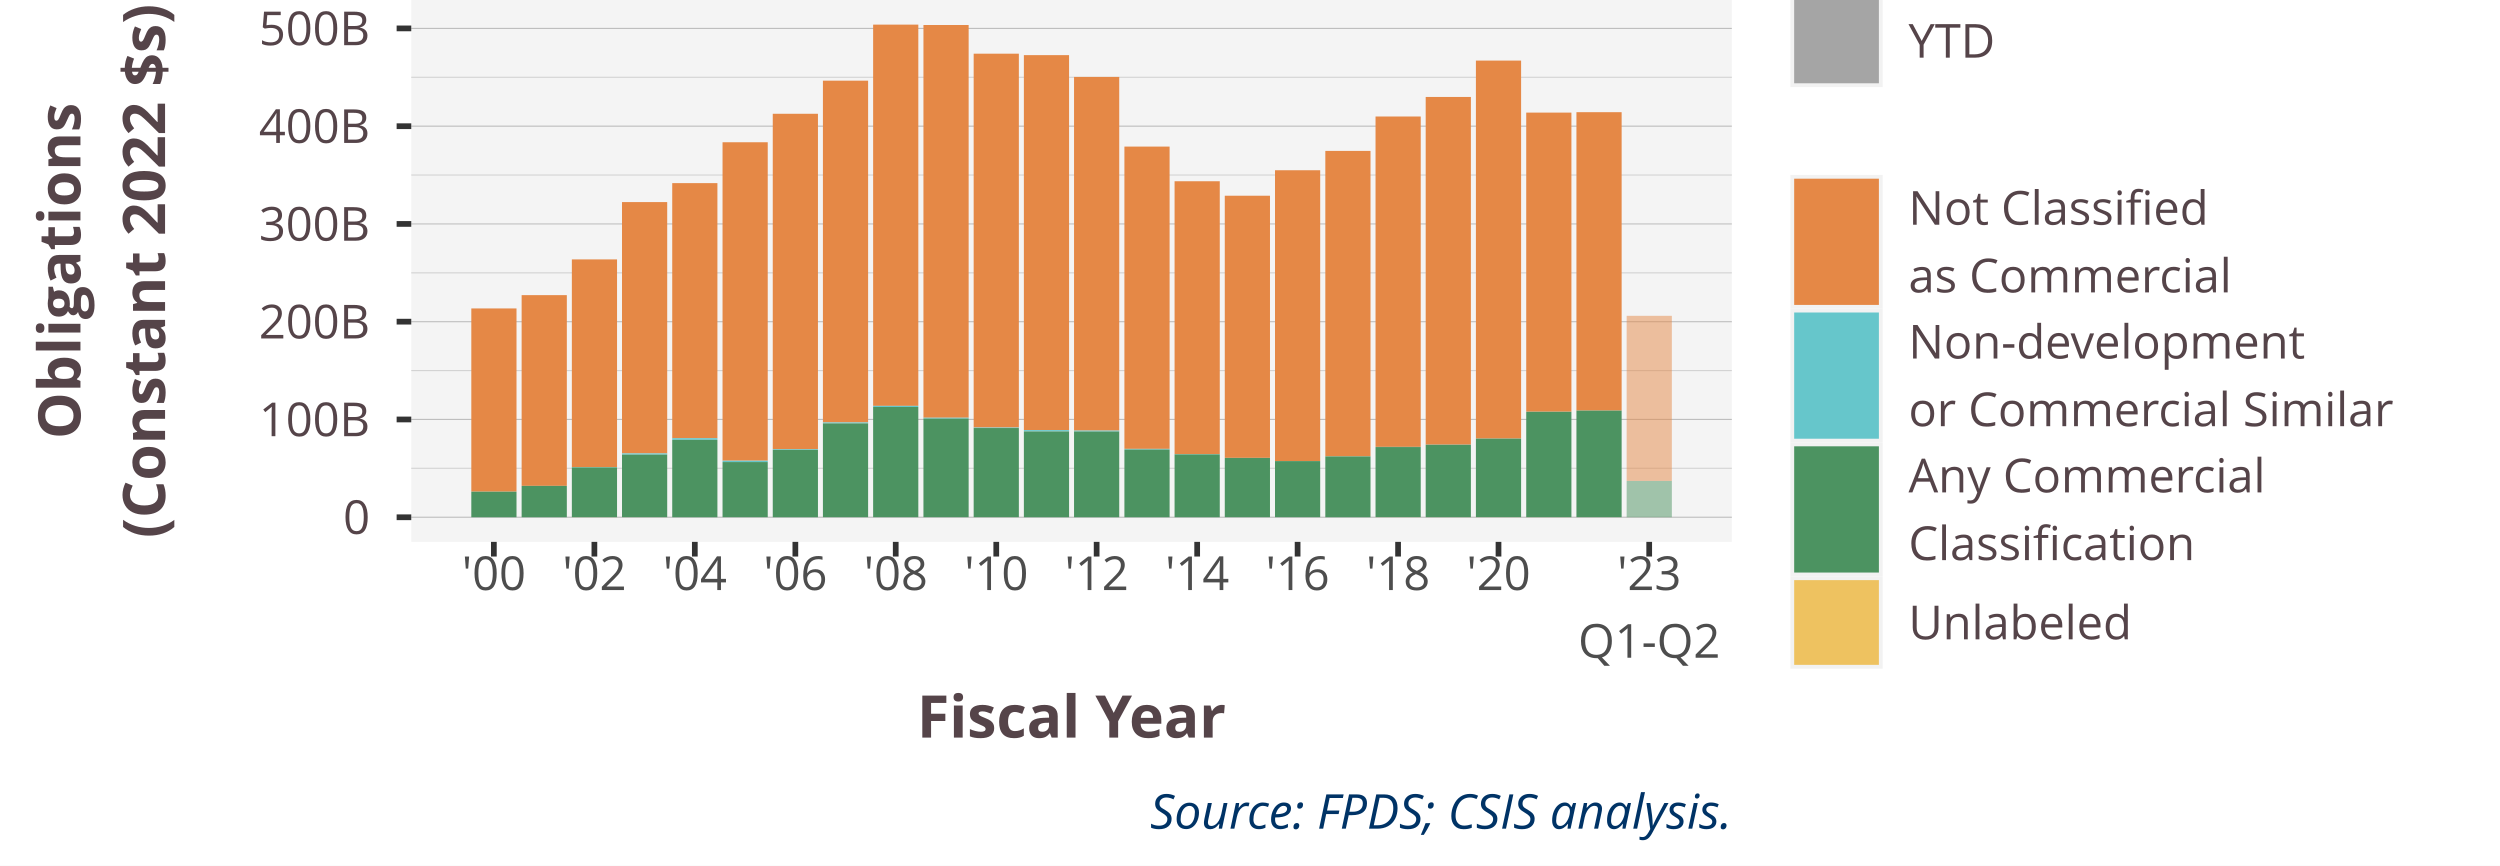
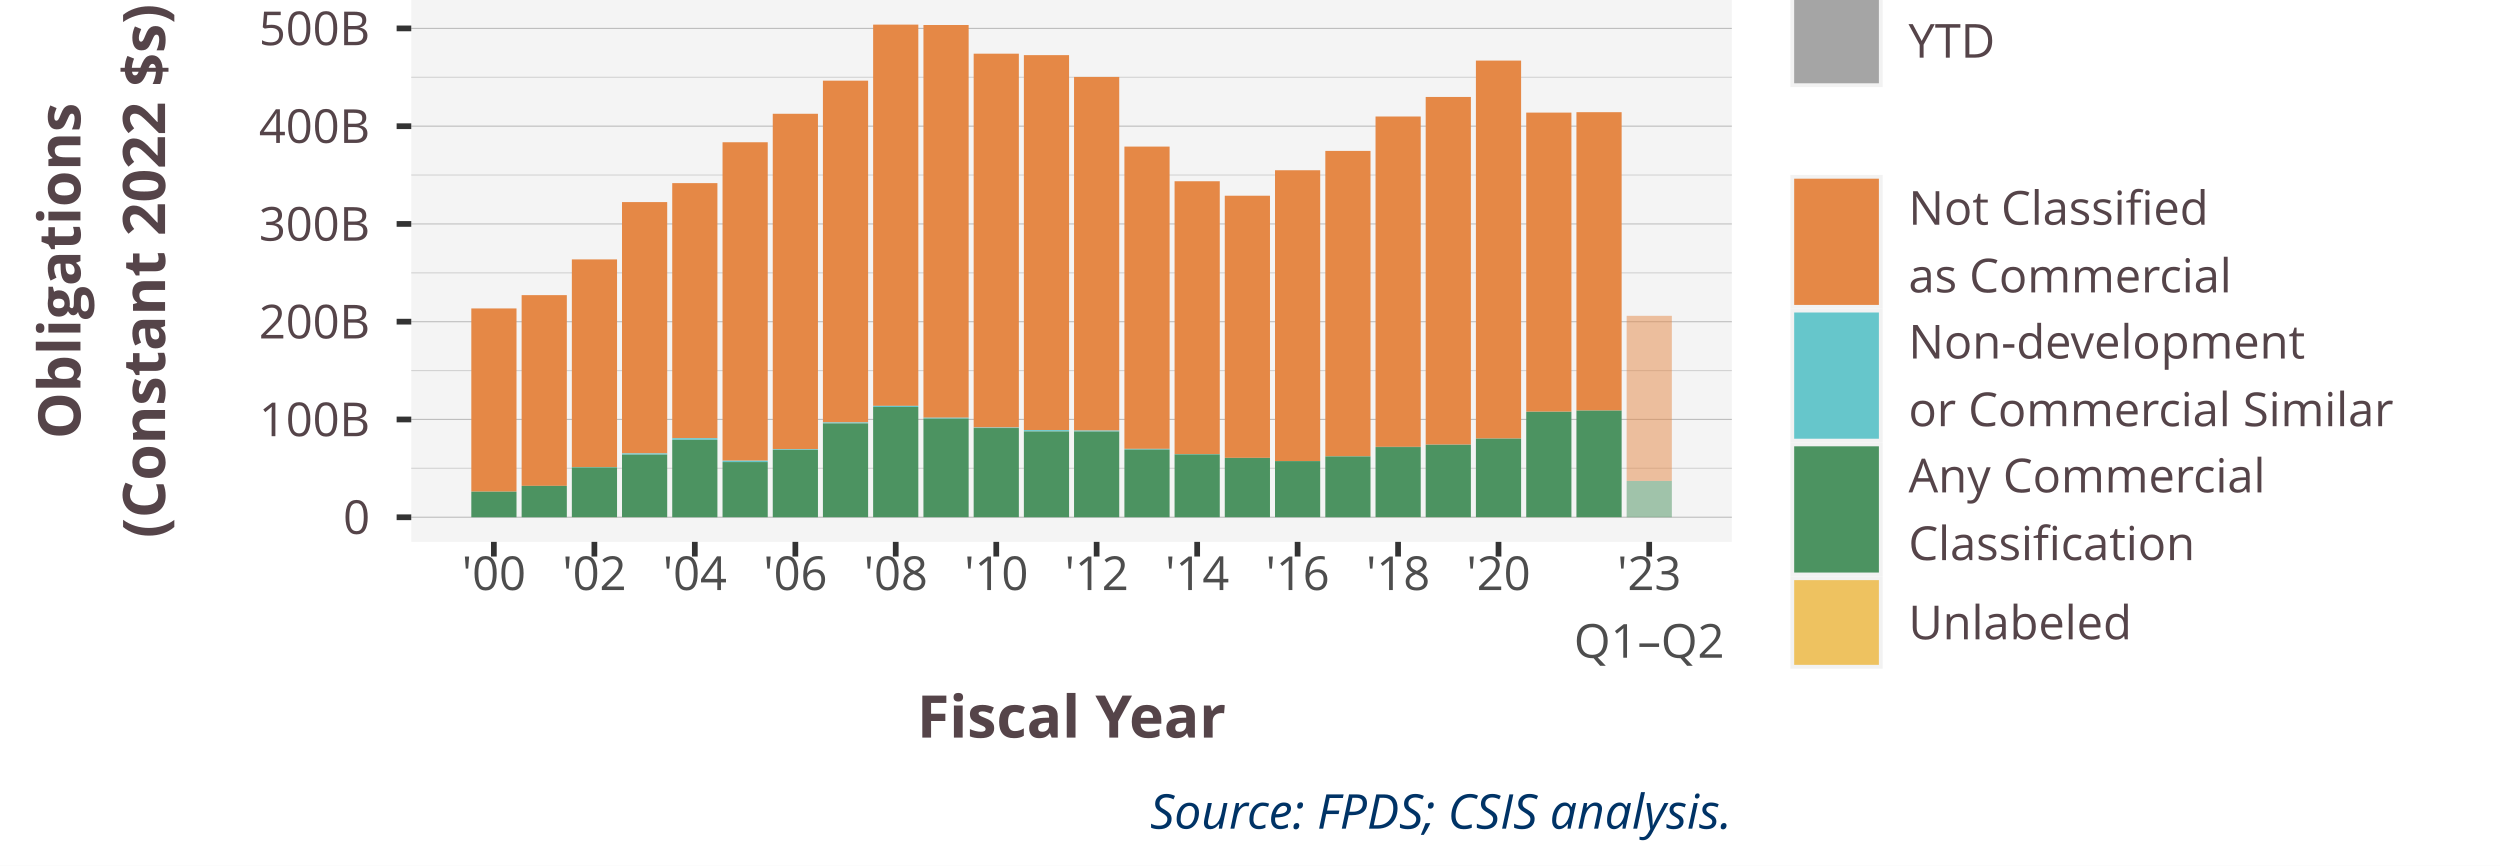
<svg xmlns="http://www.w3.org/2000/svg" class="svglite" width="468.00pt" height="162.00pt" viewBox="0 0 468.00 162.00">
  <defs>
    <style type="text/css">
    .svglite line, .svglite polyline, .svglite polygon, .svglite path, .svglite rect, .svglite circle {
      fill: none;
      stroke: #000000;
      stroke-linecap: round;
      stroke-linejoin: round;
      stroke-miterlimit: 10.00;
    }
    .svglite text {
      white-space: pre;
    }
  </style>
  </defs>
  <rect width="100%" height="100%" style="stroke: none; fill: #FFFFFF;" />
  <defs>
    <clipPath id="cpMC4wMHw0NjguMDB8MC4wMHwxNjIuMDA=">
      <rect x="0.00" y="0.00" width="468.00" height="162.00" />
    </clipPath>
  </defs>
  <g clip-path="url(#cpMC4wMHw0NjguMDB8MC4wMHwxNjIuMDA=)">
    <rect x="-0" y="0.00" width="468.00" height="162.00" style="stroke-width: 1.07; stroke: #FFFFFF; fill: #FFFFFF;" />
  </g>
  <defs>
    <clipPath id="cpNzYuOTl8MzI0LjIwfDAuMDB8MTAxLjQ0">
      <rect x="76.99" y="0.00" width="247.21" height="101.44" />
    </clipPath>
  </defs>
  <g clip-path="url(#cpNzYuOTl8MzI0LjIwfDAuMDB8MTAxLjQ0)">
    <rect x="76.99" y="-0" width="247.21" height="101.44" style="stroke-width: 1.07; stroke: none; fill: #F4F4F4;" />
    <polyline points="76.99,87.67 324.20,87.67 " style="stroke-width: 0.21; stroke: #D3D3D3; stroke-linecap: butt;" />
    <polyline points="76.99,69.37 324.20,69.37 " style="stroke-width: 0.21; stroke: #D3D3D3; stroke-linecap: butt;" />
    <polyline points="76.99,51.07 324.20,51.07 " style="stroke-width: 0.21; stroke: #D3D3D3; stroke-linecap: butt;" />
    <polyline points="76.99,32.77 324.20,32.77 " style="stroke-width: 0.21; stroke: #D3D3D3; stroke-linecap: butt;" />
    <polyline points="76.99,14.47 324.20,14.47 " style="stroke-width: 0.21; stroke: #D3D3D3; stroke-linecap: butt;" />
    <polyline points="76.99,96.83 324.20,96.83 " style="stroke-width: 0.21; stroke: #BEBEBE; stroke-linecap: butt;" />
    <polyline points="76.99,78.52 324.20,78.52 " style="stroke-width: 0.21; stroke: #BEBEBE; stroke-linecap: butt;" />
    <polyline points="76.99,60.22 324.20,60.22 " style="stroke-width: 0.21; stroke: #BEBEBE; stroke-linecap: butt;" />
    <polyline points="76.99,41.92 324.20,41.92 " style="stroke-width: 0.21; stroke: #BEBEBE; stroke-linecap: butt;" />
    <polyline points="76.99,23.62 324.20,23.62 " style="stroke-width: 0.21; stroke: #BEBEBE; stroke-linecap: butt;" />
    <polyline points="76.99,5.32 324.20,5.32 " style="stroke-width: 0.21; stroke: #BEBEBE; stroke-linecap: butt;" />
    <rect x="88.23" y="57.74" width="8.46" height="34.30" style="stroke-width: 1.07; stroke: none; stroke-linecap: butt; stroke-linejoin: miter; fill: #E58846;" />
    <rect x="97.65" y="55.25" width="8.46" height="35.70" style="stroke-width: 1.07; stroke: none; stroke-linecap: butt; stroke-linejoin: miter; fill: #E58846;" />
    <rect x="107.05" y="48.56" width="8.46" height="38.87" style="stroke-width: 1.07; stroke: none; stroke-linecap: butt; stroke-linejoin: miter; fill: #E58846;" />
    <rect x="116.44" y="37.83" width="8.46" height="47.05" style="stroke-width: 1.07; stroke: none; stroke-linecap: butt; stroke-linejoin: miter; fill: #E58846;" />
    <rect x="125.84" y="34.28" width="8.46" height="47.76" style="stroke-width: 1.07; stroke: none; stroke-linecap: butt; stroke-linejoin: miter; fill: #E58846;" />
    <rect x="135.26" y="26.63" width="8.46" height="59.61" style="stroke-width: 1.07; stroke: none; stroke-linecap: butt; stroke-linejoin: miter; fill: #E58846;" />
    <rect x="144.66" y="21.30" width="8.46" height="62.78" style="stroke-width: 1.07; stroke: none; stroke-linecap: butt; stroke-linejoin: miter; fill: #E58846;" />
    <rect x="154.05" y="15.10" width="8.46" height="63.98" style="stroke-width: 1.07; stroke: none; stroke-linecap: butt; stroke-linejoin: miter; fill: #E58846;" />
    <rect x="163.45" y="4.61" width="8.46" height="71.37" style="stroke-width: 1.07; stroke: none; stroke-linecap: butt; stroke-linejoin: miter; fill: #E58846;" />
    <rect x="172.87" y="4.68" width="8.46" height="73.52" style="stroke-width: 1.07; stroke: none; stroke-linecap: butt; stroke-linejoin: miter; fill: #E58846;" />
    <rect x="182.27" y="10.05" width="8.46" height="69.99" style="stroke-width: 1.07; stroke: none; stroke-linecap: butt; stroke-linejoin: miter; fill: #E58846;" />
    <rect x="191.67" y="10.32" width="8.46" height="70.19" style="stroke-width: 1.07; stroke: none; stroke-linecap: butt; stroke-linejoin: miter; fill: #E58846;" />
    <rect x="201.06" y="14.40" width="8.46" height="66.21" style="stroke-width: 1.07; stroke: none; stroke-linecap: butt; stroke-linejoin: miter; fill: #E58846;" />
    <rect x="210.49" y="27.44" width="8.46" height="56.59" style="stroke-width: 1.07; stroke: none; stroke-linecap: butt; stroke-linejoin: miter; fill: #E58846;" />
    <rect x="219.88" y="33.93" width="8.46" height="51.07" style="stroke-width: 1.07; stroke: none; stroke-linecap: butt; stroke-linejoin: miter; fill: #E58846;" />
    <rect x="229.28" y="36.64" width="8.46" height="49.08" style="stroke-width: 1.07; stroke: none; stroke-linecap: butt; stroke-linejoin: miter; fill: #E58846;" />
    <rect x="238.68" y="31.87" width="8.46" height="54.43" style="stroke-width: 1.07; stroke: none; stroke-linecap: butt; stroke-linejoin: miter; fill: #E58846;" />
    <rect x="248.10" y="28.25" width="8.46" height="57.18" style="stroke-width: 1.07; stroke: none; stroke-linecap: butt; stroke-linejoin: miter; fill: #E58846;" />
    <rect x="257.50" y="21.81" width="8.46" height="61.85" style="stroke-width: 1.07; stroke: none; stroke-linecap: butt; stroke-linejoin: miter; fill: #E58846;" />
    <rect x="266.89" y="18.15" width="8.46" height="65.10" style="stroke-width: 1.07; stroke: none; stroke-linecap: butt; stroke-linejoin: miter; fill: #E58846;" />
    <rect x="276.29" y="11.34" width="8.46" height="70.76" style="stroke-width: 1.07; stroke: none; stroke-linecap: butt; stroke-linejoin: miter; fill: #E58846;" />
    <rect x="285.71" y="21.08" width="8.46" height="56.00" style="stroke-width: 1.07; stroke: none; stroke-linecap: butt; stroke-linejoin: miter; fill: #E58846;" />
    <rect x="295.11" y="21.00" width="8.46" height="55.87" style="stroke-width: 1.07; stroke: none; stroke-linecap: butt; stroke-linejoin: miter; fill: #E58846;" />
    <rect x="304.51" y="59.12" width="8.46" height="30.91" style="stroke-width: 1.07; stroke: none; stroke-linecap: butt; stroke-linejoin: miter; fill: #E58846; fill-opacity: 0.50;" />
    <rect x="88.23" y="92.04" width="8.46" height="0.008" style="stroke-width: 1.07; stroke: none; stroke-linecap: butt; stroke-linejoin: miter; fill: #66C6CB;" />
    <rect x="97.65" y="96.83" width="8.46" height="0" style="stroke-width: 1.07; stroke: none; stroke-linecap: butt; stroke-linejoin: miter; fill: #66C6CB;" />
    <rect x="107.05" y="87.43" width="8.46" height="0.066" style="stroke-width: 1.07; stroke: none; stroke-linecap: butt; stroke-linejoin: miter; fill: #66C6CB;" />
    <rect x="116.44" y="84.88" width="8.46" height="0.23" style="stroke-width: 1.07; stroke: none; stroke-linecap: butt; stroke-linejoin: miter; fill: #66C6CB;" />
    <rect x="125.84" y="82.03" width="8.46" height="0.30" style="stroke-width: 1.07; stroke: none; stroke-linecap: butt; stroke-linejoin: miter; fill: #66C6CB;" />
    <rect x="135.26" y="86.25" width="8.46" height="0.25" style="stroke-width: 1.07; stroke: none; stroke-linecap: butt; stroke-linejoin: miter; fill: #66C6CB;" />
    <rect x="144.66" y="84.08" width="8.46" height="0.13" style="stroke-width: 1.07; stroke: none; stroke-linecap: butt; stroke-linejoin: miter; fill: #66C6CB;" />
    <rect x="154.05" y="79.08" width="8.46" height="0.18" style="stroke-width: 1.07; stroke: none; stroke-linecap: butt; stroke-linejoin: miter; fill: #66C6CB;" />
    <rect x="163.45" y="75.98" width="8.46" height="0.21" style="stroke-width: 1.07; stroke: none; stroke-linecap: butt; stroke-linejoin: miter; fill: #66C6CB;" />
    <rect x="172.87" y="78.20" width="8.46" height="0.16" style="stroke-width: 1.07; stroke: none; stroke-linecap: butt; stroke-linejoin: miter; fill: #66C6CB;" />
    <rect x="182.27" y="80.04" width="8.46" height="0.093" style="stroke-width: 1.07; stroke: none; stroke-linecap: butt; stroke-linejoin: miter; fill: #66C6CB;" />
    <rect x="191.67" y="80.52" width="8.46" height="0.25" style="stroke-width: 1.07; stroke: none; stroke-linecap: butt; stroke-linejoin: miter; fill: #66C6CB;" />
    <rect x="201.06" y="80.61" width="8.46" height="0.17" style="stroke-width: 1.07; stroke: none; stroke-linecap: butt; stroke-linejoin: miter; fill: #66C6CB;" />
    <rect x="210.49" y="84.03" width="8.46" height="0.13" style="stroke-width: 1.07; stroke: none; stroke-linecap: butt; stroke-linejoin: miter; fill: #66C6CB;" />
    <rect x="219.88" y="85.00" width="8.46" height="0.062" style="stroke-width: 1.07; stroke: none; stroke-linecap: butt; stroke-linejoin: miter; fill: #66C6CB;" />
    <rect x="229.28" y="85.72" width="8.46" height="0.026" style="stroke-width: 1.07; stroke: none; stroke-linecap: butt; stroke-linejoin: miter; fill: #66C6CB;" />
    <rect x="238.68" y="86.30" width="8.46" height="0.023" style="stroke-width: 1.07; stroke: none; stroke-linecap: butt; stroke-linejoin: miter; fill: #66C6CB;" />
    <rect x="248.10" y="85.43" width="8.46" height="0.009" style="stroke-width: 1.07; stroke: none; stroke-linecap: butt; stroke-linejoin: miter; fill: #66C6CB;" />
    <rect x="257.50" y="83.66" width="8.46" height="0.032" style="stroke-width: 1.07; stroke: none; stroke-linecap: butt; stroke-linejoin: miter; fill: #66C6CB;" />
    <rect x="266.89" y="83.24" width="8.46" height="0.026" style="stroke-width: 1.07; stroke: none; stroke-linecap: butt; stroke-linejoin: miter; fill: #66C6CB;" />
    <rect x="276.29" y="82.11" width="8.46" height="0.006" style="stroke-width: 1.07; stroke: none; stroke-linecap: butt; stroke-linejoin: miter; fill: #66C6CB;" />
    <rect x="285.71" y="77.07" width="8.46" height="0.021" style="stroke-width: 1.07; stroke: none; stroke-linecap: butt; stroke-linejoin: miter; fill: #66C6CB;" />
    <rect x="295.11" y="76.86" width="8.46" height="0.009" style="stroke-width: 1.07; stroke: none; stroke-linecap: butt; stroke-linejoin: miter; fill: #66C6CB;" />
    <rect x="304.51" y="90.03" width="8.46" height="0.005" style="stroke-width: 1.07; stroke: none; stroke-linecap: butt; stroke-linejoin: miter; fill: #66C6CB; fill-opacity: 0.50;" />
    <rect x="88.23" y="92.05" width="8.46" height="4.78" style="stroke-width: 1.07; stroke: none; stroke-linecap: butt; stroke-linejoin: miter; fill: #4C9361;" />
    <rect x="97.65" y="90.96" width="8.46" height="5.87" style="stroke-width: 1.07; stroke: none; stroke-linecap: butt; stroke-linejoin: miter; fill: #4C9361;" />
    <rect x="107.05" y="87.50" width="8.46" height="9.32" style="stroke-width: 1.07; stroke: none; stroke-linecap: butt; stroke-linejoin: miter; fill: #4C9361;" />
    <rect x="116.44" y="85.11" width="8.46" height="11.71" style="stroke-width: 1.07; stroke: none; stroke-linecap: butt; stroke-linejoin: miter; fill: #4C9361;" />
    <rect x="125.84" y="82.34" width="8.46" height="14.49" style="stroke-width: 1.07; stroke: none; stroke-linecap: butt; stroke-linejoin: miter; fill: #4C9361;" />
    <rect x="135.26" y="86.50" width="8.46" height="10.32" style="stroke-width: 1.07; stroke: none; stroke-linecap: butt; stroke-linejoin: miter; fill: #4C9361;" />
    <rect x="144.66" y="84.21" width="8.46" height="12.62" style="stroke-width: 1.07; stroke: none; stroke-linecap: butt; stroke-linejoin: miter; fill: #4C9361;" />
    <rect x="154.05" y="79.26" width="8.46" height="17.56" style="stroke-width: 1.07; stroke: none; stroke-linecap: butt; stroke-linejoin: miter; fill: #4C9361;" />
    <rect x="163.45" y="76.19" width="8.46" height="20.63" style="stroke-width: 1.07; stroke: none; stroke-linecap: butt; stroke-linejoin: miter; fill: #4C9361;" />
    <rect x="172.87" y="78.36" width="8.46" height="18.46" style="stroke-width: 1.07; stroke: none; stroke-linecap: butt; stroke-linejoin: miter; fill: #4C9361;" />
    <rect x="182.27" y="80.13" width="8.46" height="16.69" style="stroke-width: 1.07; stroke: none; stroke-linecap: butt; stroke-linejoin: miter; fill: #4C9361;" />
    <rect x="191.67" y="80.77" width="8.46" height="16.06" style="stroke-width: 1.07; stroke: none; stroke-linecap: butt; stroke-linejoin: miter; fill: #4C9361;" />
    <rect x="201.06" y="80.78" width="8.46" height="16.05" style="stroke-width: 1.07; stroke: none; stroke-linecap: butt; stroke-linejoin: miter; fill: #4C9361;" />
    <rect x="210.49" y="84.16" width="8.46" height="12.67" style="stroke-width: 1.07; stroke: none; stroke-linecap: butt; stroke-linejoin: miter; fill: #4C9361;" />
    <rect x="219.88" y="85.06" width="8.46" height="11.77" style="stroke-width: 1.07; stroke: none; stroke-linecap: butt; stroke-linejoin: miter; fill: #4C9361;" />
    <rect x="229.28" y="85.74" width="8.46" height="11.08" style="stroke-width: 1.07; stroke: none; stroke-linecap: butt; stroke-linejoin: miter; fill: #4C9361;" />
    <rect x="238.68" y="86.32" width="8.46" height="10.50" style="stroke-width: 1.07; stroke: none; stroke-linecap: butt; stroke-linejoin: miter; fill: #4C9361;" />
    <rect x="248.10" y="85.44" width="8.46" height="11.39" style="stroke-width: 1.07; stroke: none; stroke-linecap: butt; stroke-linejoin: miter; fill: #4C9361;" />
    <rect x="257.50" y="83.69" width="8.46" height="13.12" style="stroke-width: 1.07; stroke: none; stroke-linecap: butt; stroke-linejoin: miter; fill: #4C9361;" />
    <rect x="266.89" y="83.27" width="8.46" height="13.55" style="stroke-width: 1.07; stroke: none; stroke-linecap: butt; stroke-linejoin: miter; fill: #4C9361;" />
    <rect x="276.29" y="82.11" width="8.46" height="14.70" style="stroke-width: 1.07; stroke: none; stroke-linecap: butt; stroke-linejoin: miter; fill: #4C9361;" />
    <rect x="285.71" y="77.10" width="8.46" height="19.72" style="stroke-width: 1.07; stroke: none; stroke-linecap: butt; stroke-linejoin: miter; fill: #4C9361;" />
    <rect x="295.11" y="76.87" width="8.46" height="19.95" style="stroke-width: 1.07; stroke: none; stroke-linecap: butt; stroke-linejoin: miter; fill: #4C9361;" />
    <rect x="304.51" y="90.04" width="8.46" height="6.79" style="stroke-width: 1.07; stroke: none; stroke-linecap: butt; stroke-linejoin: miter; fill: #4C9361; fill-opacity: 0.50;" />
    <rect x="88.23" y="96.83" width="8.46" height="0.00" style="stroke-width: 1.07; stroke: none; stroke-linecap: butt; stroke-linejoin: miter; fill: #EEC260;" />
    <rect x="97.65" y="96.82" width="8.46" height="0" style="stroke-width: 1.07; stroke: none; stroke-linecap: butt; stroke-linejoin: miter; fill: #EEC260;" />
    <rect x="107.05" y="96.82" width="8.46" height="0.01" style="stroke-width: 1.07; stroke: none; stroke-linecap: butt; stroke-linejoin: miter; fill: #EEC260;" />
    <rect x="116.44" y="96.82" width="8.46" height="0.003" style="stroke-width: 1.07; stroke: none; stroke-linecap: butt; stroke-linejoin: miter; fill: #EEC260;" />
    <rect x="125.84" y="96.83" width="8.46" height="0" style="stroke-width: 1.07; stroke: none; stroke-linecap: butt; stroke-linejoin: miter; fill: #EEC260;" />
    <rect x="135.26" y="96.82" width="8.46" height="0" style="stroke-width: 1.07; stroke: none; stroke-linecap: butt; stroke-linejoin: miter; fill: #EEC260;" />
    <rect x="144.66" y="96.83" width="8.46" height="0" style="stroke-width: 1.07; stroke: none; stroke-linecap: butt; stroke-linejoin: miter; fill: #EEC260;" />
    <rect x="154.05" y="96.83" width="8.46" height="0" style="stroke-width: 1.07; stroke: none; stroke-linecap: butt; stroke-linejoin: miter; fill: #EEC260;" />
    <rect x="163.45" y="96.83" width="8.46" height="0" style="stroke-width: 1.07; stroke: none; stroke-linecap: butt; stroke-linejoin: miter; fill: #EEC260;" />
    <rect x="172.87" y="96.82" width="8.46" height="0" style="stroke-width: 1.07; stroke: none; stroke-linecap: butt; stroke-linejoin: miter; fill: #EEC260;" />
    <rect x="182.27" y="96.83" width="8.46" height="0.002" style="stroke-width: 1.07; stroke: none; stroke-linecap: butt; stroke-linejoin: miter; fill: #EEC260;" />
    <rect x="191.67" y="96.83" width="8.46" height="0" style="stroke-width: 1.07; stroke: none; stroke-linecap: butt; stroke-linejoin: miter; fill: #EEC260;" />
    <rect x="201.06" y="96.83" width="8.46" height="0" style="stroke-width: 1.07; stroke: none; stroke-linecap: butt; stroke-linejoin: miter; fill: #EEC260;" />
    <rect x="210.49" y="96.83" width="8.46" height="0" style="stroke-width: 1.07; stroke: none; stroke-linecap: butt; stroke-linejoin: miter; fill: #EEC260;" />
    <rect x="219.88" y="96.83" width="8.46" height="0" style="stroke-width: 1.07; stroke: none; stroke-linecap: butt; stroke-linejoin: miter; fill: #EEC260;" />
    <rect x="229.28" y="96.82" width="8.46" height="0" style="stroke-width: 1.07; stroke: none; stroke-linecap: butt; stroke-linejoin: miter; fill: #EEC260;" />
    <rect x="238.68" y="96.82" width="8.46" height="0" style="stroke-width: 1.07; stroke: none; stroke-linecap: butt; stroke-linejoin: miter; fill: #EEC260;" />
    <rect x="248.10" y="96.82" width="8.46" height="0.001" style="stroke-width: 1.07; stroke: none; stroke-linecap: butt; stroke-linejoin: miter; fill: #EEC260;" />
    <rect x="257.50" y="96.81" width="8.46" height="0.012" style="stroke-width: 1.07; stroke: none; stroke-linecap: butt; stroke-linejoin: miter; fill: #EEC260;" />
    <rect x="266.89" y="96.82" width="8.46" height="0.009" style="stroke-width: 1.07; stroke: none; stroke-linecap: butt; stroke-linejoin: miter; fill: #EEC260;" />
    <rect x="276.29" y="96.82" width="8.46" height="0.01" style="stroke-width: 1.07; stroke: none; stroke-linecap: butt; stroke-linejoin: miter; fill: #EEC260;" />
    <rect x="285.71" y="96.81" width="8.46" height="0.011" style="stroke-width: 1.07; stroke: none; stroke-linecap: butt; stroke-linejoin: miter; fill: #EEC260;" />
    <rect x="295.11" y="96.82" width="8.46" height="0.005" style="stroke-width: 1.07; stroke: none; stroke-linecap: butt; stroke-linejoin: miter; fill: #EEC260;" />
    <rect x="304.51" y="96.82" width="8.46" height="0.003" style="stroke-width: 1.07; stroke: none; stroke-linecap: butt; stroke-linejoin: miter; fill: #EEC260; fill-opacity: 0.50;" />
  </g>
  <g clip-path="url(#cpMC4wMHw0NjguMDB8MC4wMHwxNjIuMDA=)">
    <text x="69.27" y="99.96" text-anchor="end" style="font-size: 8.80px;fill: #554449; font-family: &quot;Open Sans&quot;;" textLength="5.03px" lengthAdjust="spacingAndGlyphs">0</text>
    <text x="69.27" y="81.66" text-anchor="end" style="font-size: 8.80px;fill: #554449; font-family: &quot;Open Sans&quot;;" textLength="20.78px" lengthAdjust="spacingAndGlyphs">100B</text>
    <text x="69.27" y="63.36" text-anchor="end" style="font-size: 8.80px;fill: #554449; font-family: &quot;Open Sans&quot;;" textLength="20.78px" lengthAdjust="spacingAndGlyphs">200B</text>
    <text x="69.27" y="45.06" text-anchor="end" style="font-size: 8.80px;fill: #554449; font-family: &quot;Open Sans&quot;;" textLength="20.78px" lengthAdjust="spacingAndGlyphs">300B</text>
    <text x="69.27" y="26.76" text-anchor="end" style="font-size: 8.80px;fill: #554449; font-family: &quot;Open Sans&quot;;" textLength="20.78px" lengthAdjust="spacingAndGlyphs">400B</text>
    <text x="69.27" y="8.46" text-anchor="end" style="font-size: 8.80px;fill: #554449; font-family: &quot;Open Sans&quot;;" textLength="20.78px" lengthAdjust="spacingAndGlyphs">500B</text>
    <polyline points="74.25,96.83 76.99,96.83 " style="stroke-width: 1.07; stroke: #333333; stroke-linecap: butt;" />
    <polyline points="74.25,78.52 76.99,78.52 " style="stroke-width: 1.07; stroke: #333333; stroke-linecap: butt;" />
    <polyline points="74.25,60.22 76.99,60.22 " style="stroke-width: 1.07; stroke: #333333; stroke-linecap: butt;" />
    <polyline points="74.25,41.92 76.99,41.92 " style="stroke-width: 1.07; stroke: #333333; stroke-linecap: butt;" />
    <polyline points="74.25,23.62 76.99,23.62 " style="stroke-width: 1.07; stroke: #333333; stroke-linecap: butt;" />
    <polyline points="74.25,5.32 76.99,5.32 " style="stroke-width: 1.07; stroke: #333333; stroke-linecap: butt;" />
    <polyline points="92.45,104.18 92.45,101.44 " style="stroke-width: 1.07; stroke: #333333; stroke-linecap: butt;" />
    <polyline points="111.27,104.18 111.27,101.44 " style="stroke-width: 1.07; stroke: #333333; stroke-linecap: butt;" />
    <polyline points="130.07,104.18 130.07,101.44 " style="stroke-width: 1.07; stroke: #333333; stroke-linecap: butt;" />
    <polyline points="148.89,104.18 148.89,101.44 " style="stroke-width: 1.07; stroke: #333333; stroke-linecap: butt;" />
    <polyline points="167.68,104.18 167.68,101.44 " style="stroke-width: 1.07; stroke: #333333; stroke-linecap: butt;" />
    <polyline points="186.50,104.18 186.50,101.44 " style="stroke-width: 1.07; stroke: #333333; stroke-linecap: butt;" />
    <polyline points="205.29,104.18 205.29,101.44 " style="stroke-width: 1.07; stroke: #333333; stroke-linecap: butt;" />
    <polyline points="224.11,104.18 224.11,101.44 " style="stroke-width: 1.07; stroke: #333333; stroke-linecap: butt;" />
    <polyline points="242.91,104.18 242.91,101.44 " style="stroke-width: 1.07; stroke: #333333; stroke-linecap: butt;" />
    <polyline points="261.72,104.18 261.72,101.44 " style="stroke-width: 1.07; stroke: #333333; stroke-linecap: butt;" />
    <polyline points="280.52,104.18 280.52,101.44 " style="stroke-width: 1.07; stroke: #333333; stroke-linecap: butt;" />
    <polyline points="308.73,104.18 308.73,101.44 " style="stroke-width: 1.07; stroke: #333333; stroke-linecap: butt;" />
    <text x="92.45" y="110.46" text-anchor="middle" style="font-size: 8.80px;fill: #4D4D4D; font-family: &quot;Open Sans&quot;;" textLength="12.00px" lengthAdjust="spacingAndGlyphs">'00</text>
    <text x="111.27" y="110.46" text-anchor="middle" style="font-size: 8.80px;fill: #4D4D4D; font-family: &quot;Open Sans&quot;;" textLength="12.00px" lengthAdjust="spacingAndGlyphs">'02</text>
    <text x="130.07" y="110.46" text-anchor="middle" style="font-size: 8.80px;fill: #4D4D4D; font-family: &quot;Open Sans&quot;;" textLength="12.00px" lengthAdjust="spacingAndGlyphs">'04</text>
    <text x="148.89" y="110.46" text-anchor="middle" style="font-size: 8.80px;fill: #4D4D4D; font-family: &quot;Open Sans&quot;;" textLength="12.00px" lengthAdjust="spacingAndGlyphs">'06</text>
    <text x="167.68" y="110.46" text-anchor="middle" style="font-size: 8.80px;fill: #4D4D4D; font-family: &quot;Open Sans&quot;;" textLength="12.00px" lengthAdjust="spacingAndGlyphs">'08</text>
    <text x="186.50" y="110.46" text-anchor="middle" style="font-size: 8.80px;fill: #4D4D4D; font-family: &quot;Open Sans&quot;;" textLength="12.00px" lengthAdjust="spacingAndGlyphs">'10</text>
    <text x="205.29" y="110.46" text-anchor="middle" style="font-size: 8.80px;fill: #4D4D4D; font-family: &quot;Open Sans&quot;;" textLength="12.00px" lengthAdjust="spacingAndGlyphs">'12</text>
    <text x="224.11" y="110.46" text-anchor="middle" style="font-size: 8.80px;fill: #4D4D4D; font-family: &quot;Open Sans&quot;;" textLength="12.00px" lengthAdjust="spacingAndGlyphs">'14</text>
    <text x="242.91" y="110.46" text-anchor="middle" style="font-size: 8.80px;fill: #4D4D4D; font-family: &quot;Open Sans&quot;;" textLength="12.00px" lengthAdjust="spacingAndGlyphs">'16</text>
    <text x="261.72" y="110.46" text-anchor="middle" style="font-size: 8.80px;fill: #4D4D4D; font-family: &quot;Open Sans&quot;;" textLength="12.00px" lengthAdjust="spacingAndGlyphs">'18</text>
    <text x="280.52" y="110.46" text-anchor="middle" style="font-size: 8.80px;fill: #4D4D4D; font-family: &quot;Open Sans&quot;;" textLength="12.00px" lengthAdjust="spacingAndGlyphs">'20</text>
    <text x="308.73" y="110.46" text-anchor="middle" style="font-size: 8.80px;fill: #4D4D4D; font-family: &quot;Open Sans&quot;;" textLength="12.00px" lengthAdjust="spacingAndGlyphs">'23</text>
-     <text x="308.73" y="123.13" text-anchor="middle" style="font-size: 8.80px;fill: #4D4D4D; font-family: &quot;Open Sans&quot;;" textLength="26.59px" lengthAdjust="spacingAndGlyphs">Q1-Q2</text>
+     <text x="308.73" y="123.13" text-anchor="middle" style="font-size: 8.80px;fill: #4D4D4D; font-family: &quot;Open Sans&quot;;" textLength="28.16px" lengthAdjust="spacingAndGlyphs">Q1–Q2</text>
    <text x="200.59" y="138.08" text-anchor="middle" style="font-size: 11.00px; font-weight: bold;fill: #554449; font-family: &quot;Open Sans&quot;;" textLength="58.40px" lengthAdjust="spacingAndGlyphs">Fiscal Year</text>
    <text transform="translate(15.06,50.72) rotate(-90)" text-anchor="middle" style="font-size: 11.00px; font-weight: bold;fill: #554449; font-family: &quot;Open Sans&quot;;" textLength="62.93px" lengthAdjust="spacingAndGlyphs">Obligations</text>
    <text transform="translate(30.90,50.72) rotate(-90)" text-anchor="middle" style="font-size: 11.00px; font-weight: bold;fill: #554449; font-family: &quot;Open Sans&quot;;" textLength="100.06px" lengthAdjust="spacingAndGlyphs">(Constant 2022 $s)</text>
    <rect x="335.16" y="-23.74" width="59.09" height="40.04" style="stroke-width: 1.07; stroke: none; fill: #FFFFFF;" />
    <rect x="335.16" y="-18.26" width="17.28" height="17.28" style="stroke-width: 1.07; stroke: none; fill: #F2F2F2;" />
    <rect x="335.87" y="-17.55" width="15.86" height="15.86" style="stroke-width: 1.07; stroke: none; stroke-linecap: butt; stroke-linejoin: miter; fill: #595959;" />
    <rect x="335.16" y="-0.98" width="17.28" height="17.28" style="stroke-width: 1.07; stroke: none; fill: #F2F2F2;" />
    <rect x="335.87" y="-0.27" width="15.86" height="15.86" style="stroke-width: 1.07; stroke: none; stroke-linecap: butt; stroke-linejoin: miter; fill: #595959; fill-opacity: 0.50;" />
    <text x="357.27" y="-6.48" style="font-size: 8.80px;fill: #554449; font-family: &quot;Open Sans&quot;;" textLength="34.99px" lengthAdjust="spacingAndGlyphs">Full Year</text>
    <text x="357.27" y="10.80" style="font-size: 8.80px;fill: #554449; font-family: &quot;Open Sans&quot;;" textLength="16.15px" lengthAdjust="spacingAndGlyphs">YTD</text>
    <rect x="335.16" y="27.26" width="114.84" height="97.92" style="stroke-width: 1.07; stroke: none; fill: #FFFFFF;" />
    <rect x="335.16" y="32.74" width="17.28" height="25.05" style="stroke-width: 1.07; stroke: none; fill: #F2F2F2;" />
    <rect x="335.87" y="33.45" width="15.86" height="23.63" style="stroke-width: 1.07; stroke: none; stroke-linecap: butt; stroke-linejoin: miter; fill: #E58846;" />
    <rect x="335.16" y="57.79" width="17.28" height="25.05" style="stroke-width: 1.07; stroke: none; fill: #F2F2F2;" />
    <rect x="335.87" y="58.50" width="15.86" height="23.63" style="stroke-width: 1.07; stroke: none; stroke-linecap: butt; stroke-linejoin: miter; fill: #66C6CB;" />
    <rect x="335.16" y="82.84" width="17.28" height="25.05" style="stroke-width: 1.07; stroke: none; fill: #F2F2F2;" />
    <rect x="335.87" y="83.55" width="15.86" height="23.63" style="stroke-width: 1.07; stroke: none; stroke-linecap: butt; stroke-linejoin: miter; fill: #4C9361;" />
    <rect x="335.16" y="107.90" width="17.28" height="17.28" style="stroke-width: 1.07; stroke: none; fill: #F2F2F2;" />
    <rect x="335.87" y="108.60" width="15.86" height="15.86" style="stroke-width: 1.07; stroke: none; stroke-linecap: butt; stroke-linejoin: miter; fill: #EEC260;" />
    <text x="357.27" y="42.07" style="font-size: 8.80px;fill: #554449; font-family: &quot;Open Sans&quot;;" textLength="56.09px" lengthAdjust="spacingAndGlyphs">Not Classified</text>
    <text x="357.27" y="54.74" style="font-size: 8.80px;fill: #554449; font-family: &quot;Open Sans&quot;;" textLength="60.55px" lengthAdjust="spacingAndGlyphs">as Commercial</text>
    <text x="357.27" y="67.12" style="font-size: 8.80px;fill: #554449; font-family: &quot;Open Sans&quot;;" textLength="74.30px" lengthAdjust="spacingAndGlyphs">Non-development</text>
    <text x="357.27" y="79.79" style="font-size: 8.80px;fill: #554449; font-family: &quot;Open Sans&quot;;" textLength="90.74px" lengthAdjust="spacingAndGlyphs">or Commercial Similar</text>
    <text x="357.27" y="92.17" style="font-size: 8.80px;fill: #554449; font-family: &quot;Open Sans&quot;;" textLength="66.84px" lengthAdjust="spacingAndGlyphs">Any Commercial</text>
    <text x="357.27" y="104.85" style="font-size: 8.80px;fill: #554449; font-family: &quot;Open Sans&quot;;" textLength="53.57px" lengthAdjust="spacingAndGlyphs">Classification</text>
    <text x="357.27" y="119.68" style="font-size: 8.80px;fill: #554449; font-family: &quot;Open Sans&quot;;" textLength="41.78px" lengthAdjust="spacingAndGlyphs">Unlabeled</text>
    <text x="324.20" y="155.13" text-anchor="end" style="font-size: 9.00px; font-style: italic;fill: #003366; font-family: &quot;Open Sans&quot;;" textLength="109.28px" lengthAdjust="spacingAndGlyphs">Source: FPDS; CSIS analysis.</text>
  </g>
</svg>
